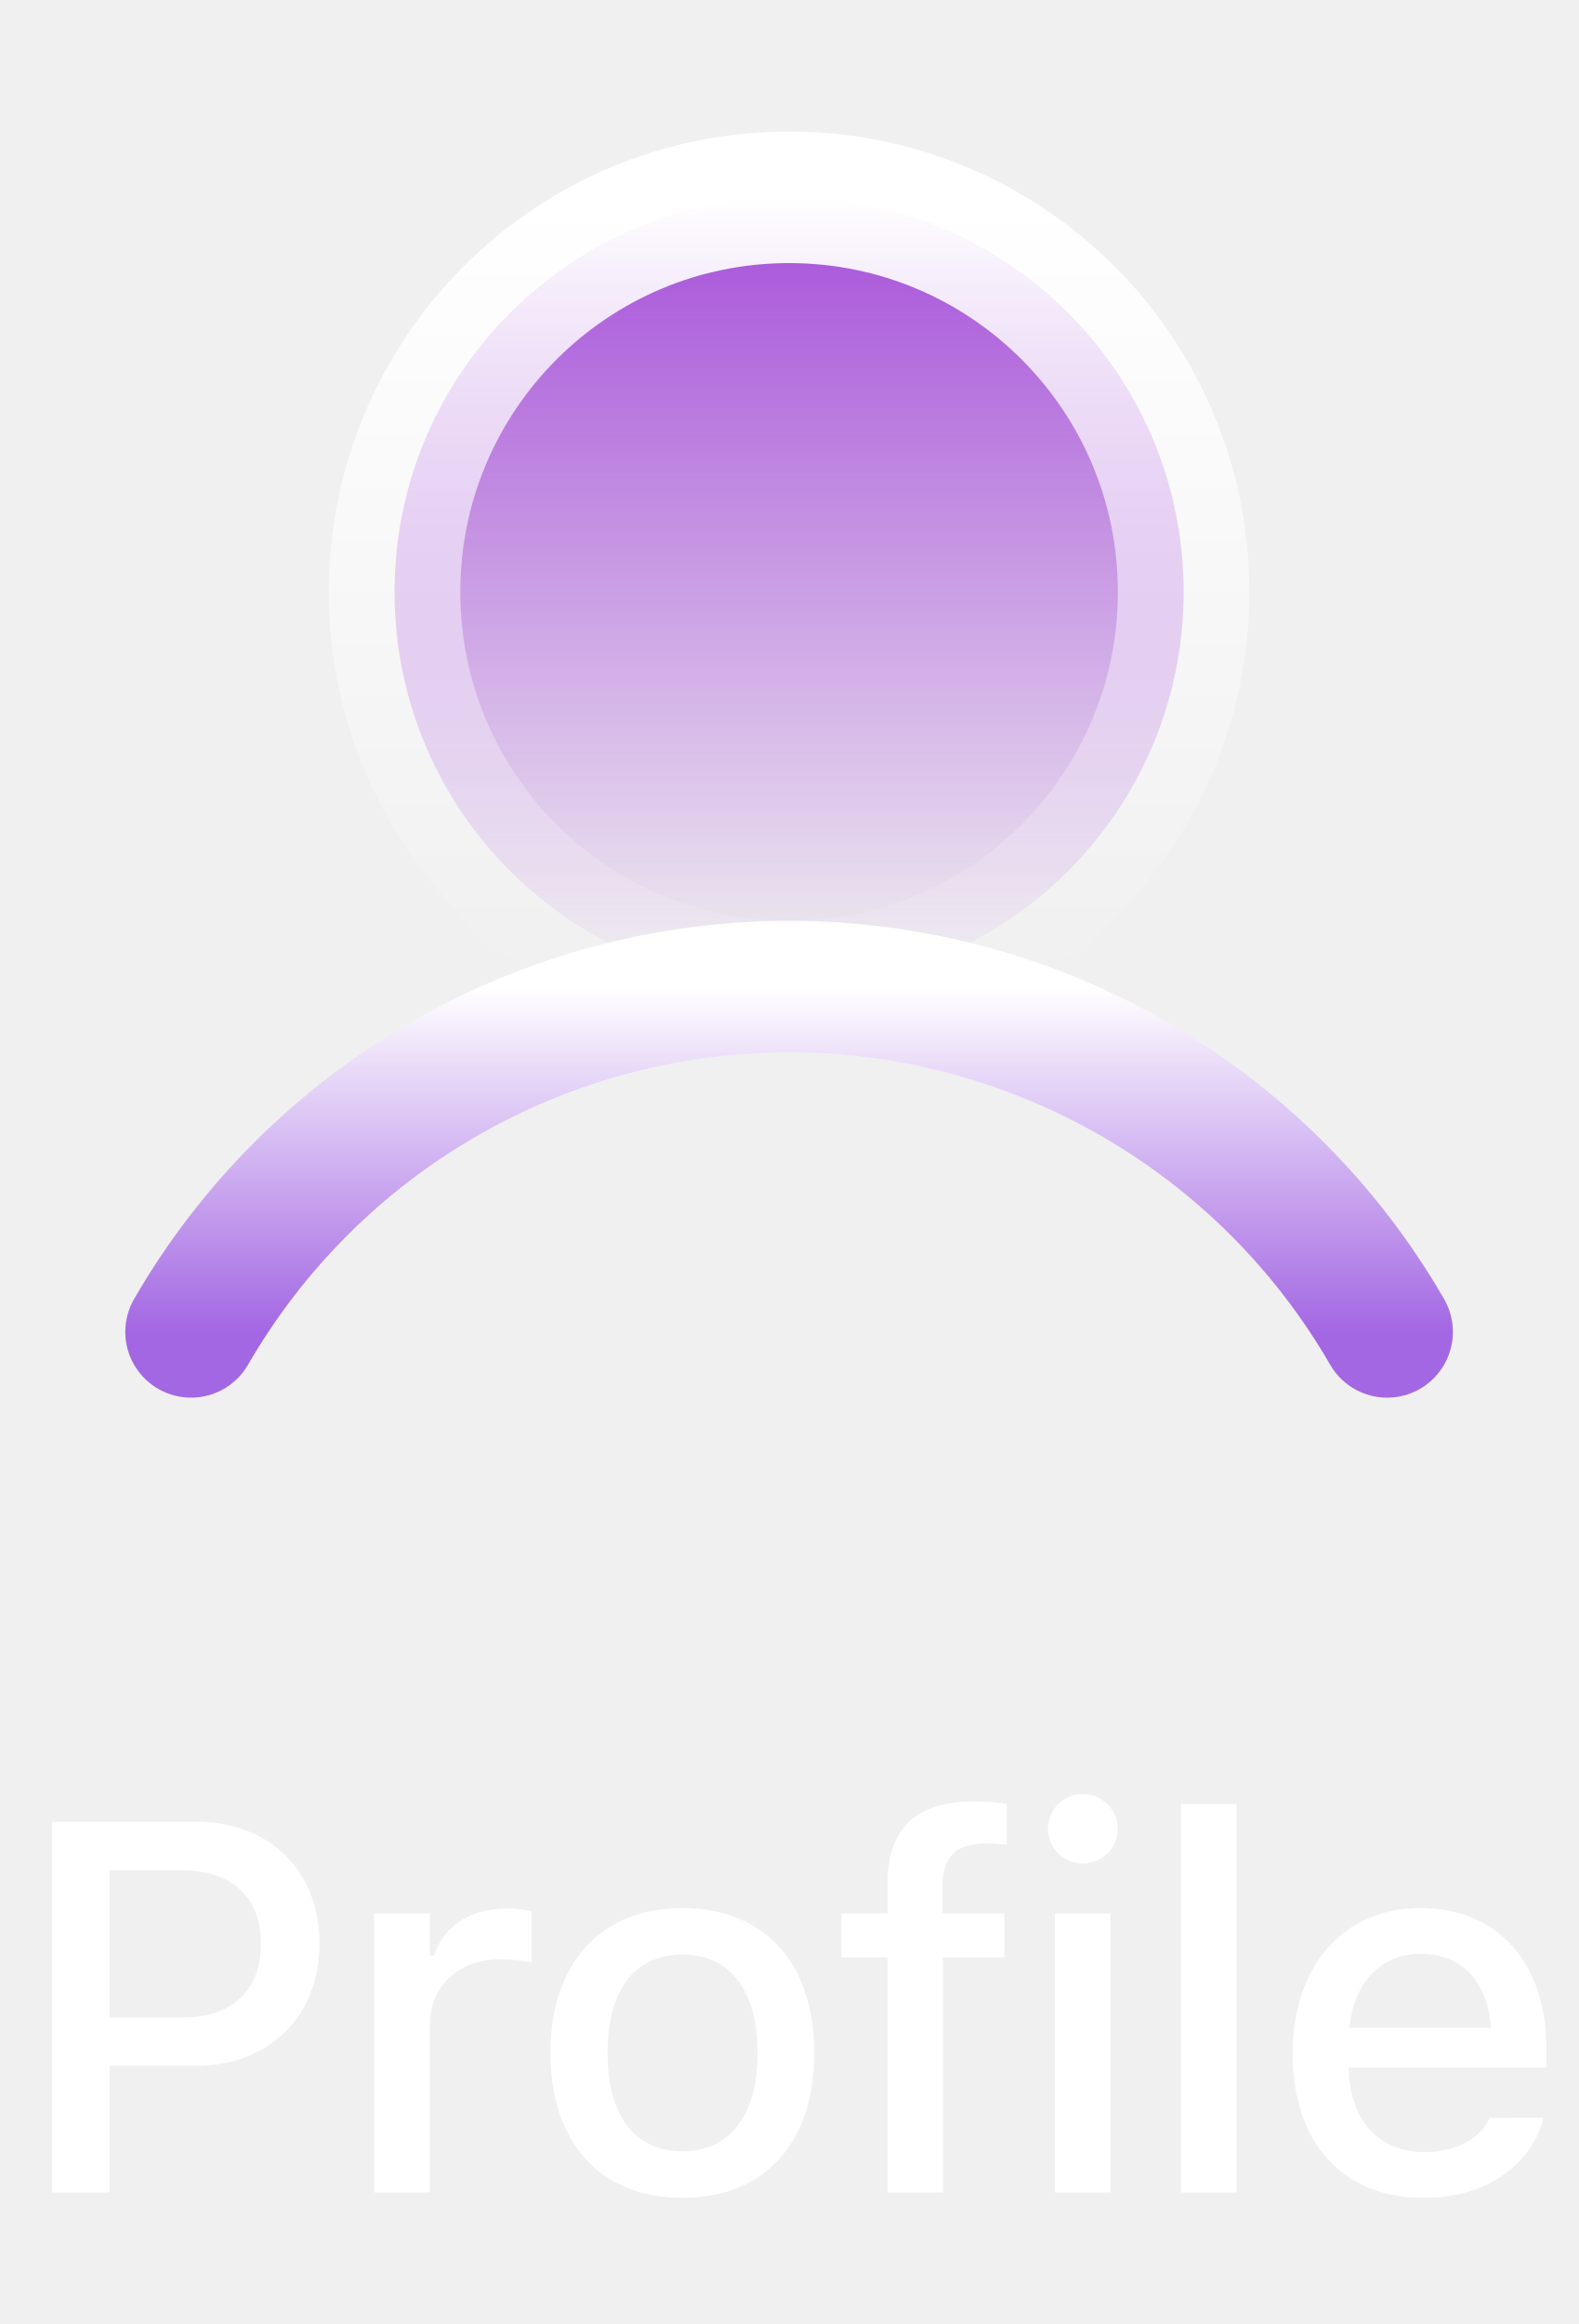
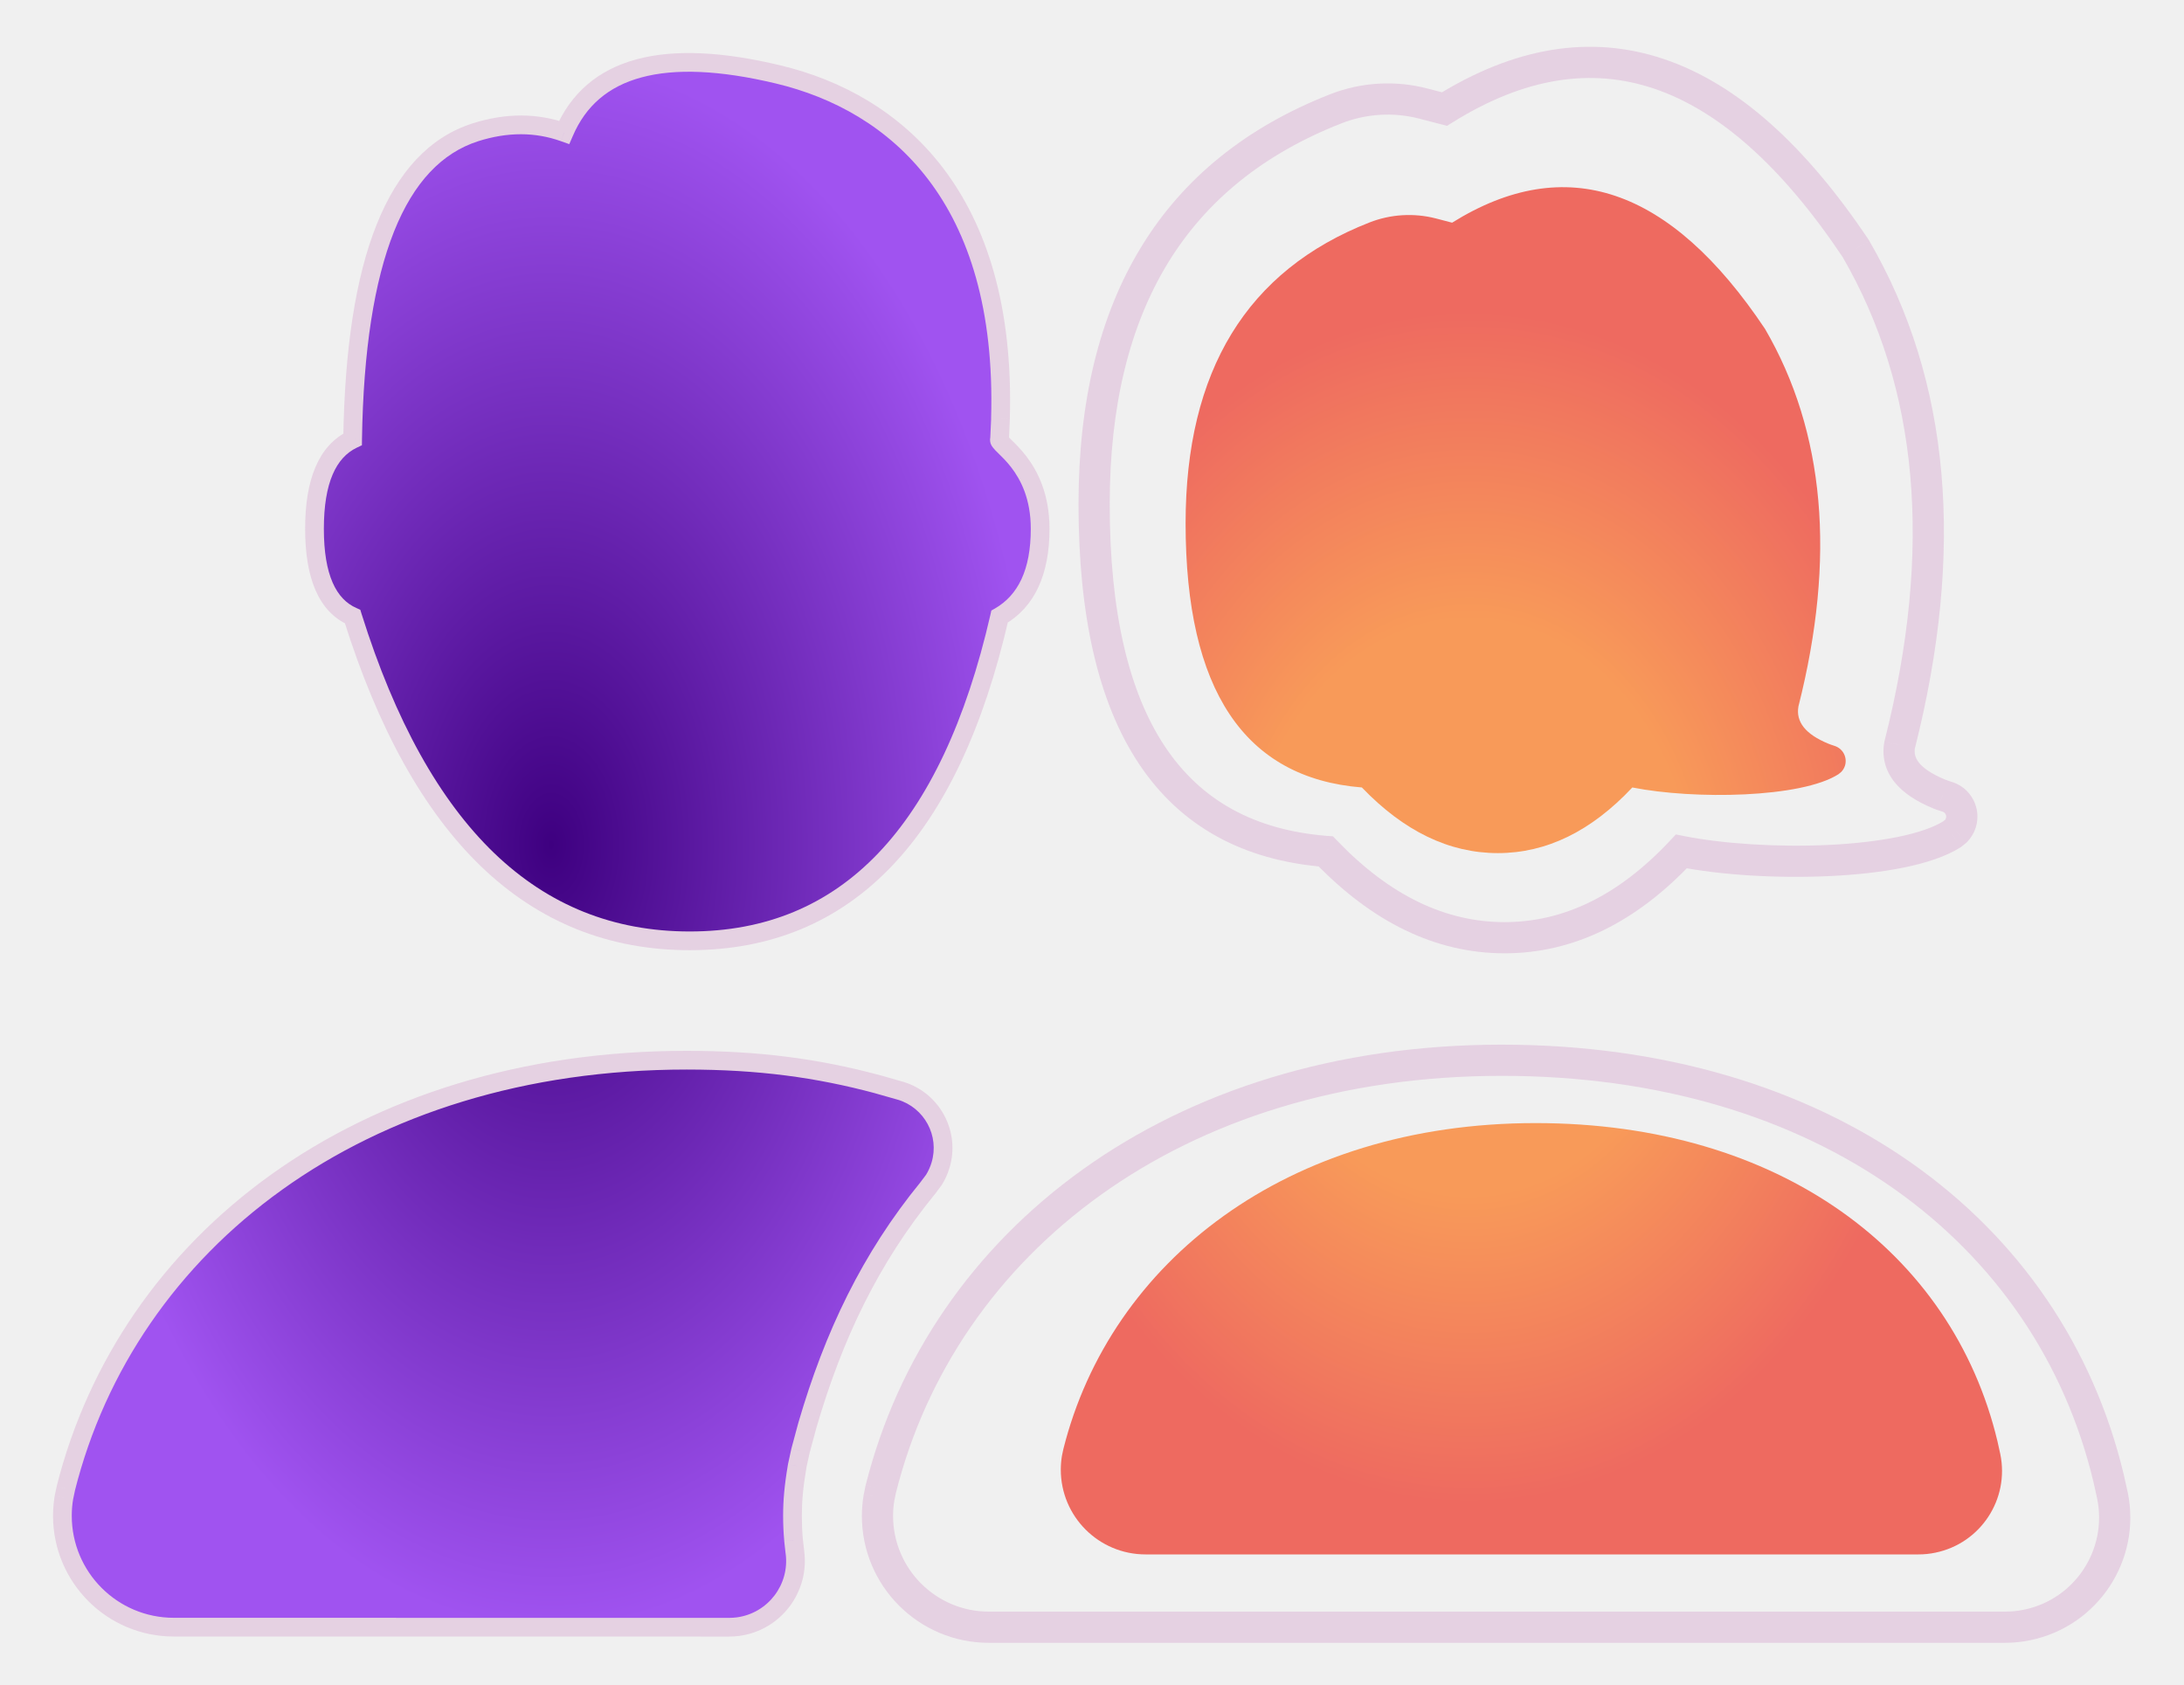
- <svg xmlns="http://www.w3.org/2000/svg" width="36" height="53" viewBox="0 0 36 53" fill="none">
-   <path d="M1.187 50H2.5V47.111H4.48C6.138 47.111 7.287 45.98 7.287 44.328V44.316C7.287 42.658 6.138 41.545 4.48 41.545H1.187V50ZM4.152 42.652C5.289 42.652 5.951 43.268 5.951 44.322V44.334C5.951 45.395 5.289 46.01 4.152 46.01H2.5V42.652H4.152ZM8.534 50H9.805V46.197C9.805 45.277 10.467 44.68 11.44 44.68C11.68 44.68 11.897 44.709 12.125 44.756V43.584C11.996 43.555 11.774 43.525 11.569 43.525C10.719 43.525 10.127 43.924 9.899 44.598H9.805V43.637H8.534V50ZM15.569 50.123C17.433 50.123 18.575 48.875 18.575 46.824V46.812C18.575 44.762 17.427 43.514 15.569 43.514C13.706 43.514 12.558 44.768 12.558 46.812V46.824C12.558 48.875 13.7 50.123 15.569 50.123ZM15.569 49.062C14.474 49.062 13.859 48.236 13.859 46.824V46.812C13.859 45.4 14.474 44.574 15.569 44.574C16.659 44.574 17.28 45.4 17.28 46.812V46.824C17.28 48.23 16.659 49.062 15.569 49.062ZM20.244 50H21.51V44.639H22.91V43.637H21.498V43.027C21.498 42.383 21.773 42.043 22.477 42.043C22.676 42.043 22.846 42.055 22.963 42.072V41.141C22.746 41.105 22.5 41.082 22.213 41.082C20.889 41.082 20.244 41.703 20.244 42.969V43.637H19.195V44.639H20.244V50ZM24.702 42.5C25.136 42.5 25.499 42.143 25.499 41.709C25.499 41.27 25.136 40.912 24.702 40.912C24.262 40.912 23.905 41.27 23.905 41.709C23.905 42.143 24.262 42.5 24.702 42.5ZM24.063 50H25.329V43.637H24.063V50ZM26.939 50H28.21V41.141H26.939V50ZM32.475 50.123C34.104 50.123 34.983 49.185 35.194 48.348L35.206 48.295L33.981 48.301L33.957 48.348C33.805 48.676 33.319 49.08 32.504 49.08C31.456 49.08 30.788 48.371 30.764 47.152H35.276V46.707C35.276 44.797 34.186 43.514 32.41 43.514C30.635 43.514 29.487 44.844 29.487 46.83V46.836C29.487 48.852 30.612 50.123 32.475 50.123ZM32.416 44.557C33.278 44.557 33.916 45.107 34.016 46.244H30.782C30.893 45.148 31.549 44.557 32.416 44.557Z" fill="white" />
-   <path d="M18 22.5C22.971 22.5 27 18.471 27 13.5C27 8.529 22.971 4.5 18 4.5C13.029 4.5 9 8.529 9 13.5C9 18.471 13.029 22.5 18 22.5Z" fill="url(#paint0_linear)" stroke="url(#paint1_linear)" stroke-width="3" stroke-linecap="round" stroke-linejoin="round" />
-   <path d="M4.358 30.374C5.741 27.98 7.73 25.992 10.124 24.61C12.519 23.227 15.235 22.5 18 22.5C20.765 22.5 23.481 23.228 25.876 24.61C28.271 25.992 30.259 27.98 31.642 30.374" stroke="url(#paint2_linear)" stroke-width="3" stroke-linecap="round" stroke-linejoin="round" />
+ <svg xmlns="http://www.w3.org/2000/svg" width="35" height="27" viewBox="0 0 35 27" fill="none">
+   <path d="M33.792 23.693L34.036 23.639L34.035 23.635L33.792 23.693ZM33.853 23.967L34.098 23.916L34.097 23.913L33.853 23.967ZM32.487 26.044L32.436 25.799L32.487 26.044ZM15.847 26.08L15.847 26.33H15.847V26.08ZM14.086 24.004L13.841 23.953L13.84 23.963L14.086 24.004ZM14.116 23.861L13.873 23.8L13.871 23.81L14.116 23.861ZM29.741 3.986L29.957 3.861L29.953 3.854L29.949 3.847L29.741 3.986ZM30.443 11.938L30.201 11.877L30.199 11.886L30.197 11.895L30.443 11.938ZM31.066 12.722L30.97 12.953L30.977 12.955L31.066 12.722ZM31.128 12.745L31.039 12.979L31.05 12.982L31.128 12.745ZM31.206 12.771L31.127 13.008L31.131 13.009L31.206 12.771ZM31.424 13.188L31.663 13.262L31.424 13.188ZM31.346 13.319L31.504 13.513L31.515 13.504L31.526 13.493L31.346 13.319ZM31.286 13.368L31.421 13.579L31.433 13.571L31.444 13.562L31.286 13.368ZM26.945 13.646L26.993 13.401L26.857 13.374L26.762 13.475L26.945 13.646ZM21.247 13.646L21.428 13.473L21.362 13.404L21.267 13.397L21.247 13.646ZM21.409 1.743L21.5 1.976L21.5 1.976L21.409 1.743ZM22.806 1.659L22.743 1.901L22.806 1.659ZM23.149 1.748L23.086 1.99L23.19 2.017L23.281 1.96L23.149 1.748ZM24.066 17.243C29.101 17.243 32.627 19.897 33.549 23.751L34.035 23.635C33.049 19.512 29.285 16.743 24.066 16.743V17.243ZM33.548 23.747L33.609 24.021L34.097 23.913L34.036 23.639L33.548 23.747ZM33.608 24.017C33.776 24.833 33.252 25.631 32.436 25.799L32.537 26.288C33.623 26.064 34.322 25.002 34.098 23.916L33.608 24.017ZM32.436 25.799C32.336 25.82 32.234 25.83 32.131 25.83V26.33C32.268 26.33 32.404 26.316 32.537 26.288L32.436 25.799ZM32.131 25.83H15.847V26.33H32.131V25.83ZM15.847 25.83C15 25.83 14.312 25.143 14.312 24.295H13.812C13.812 25.419 14.723 26.33 15.847 26.33L15.847 25.83ZM14.312 24.295C14.312 24.211 14.319 24.128 14.333 24.045L13.84 23.963C13.822 24.073 13.812 24.184 13.812 24.295H14.312ZM14.331 24.055L14.361 23.912L13.871 23.81L13.842 23.953L14.331 24.055ZM14.359 23.922C15.317 20.103 18.92 17.243 24.066 17.243V16.743C18.726 16.743 14.896 19.727 13.874 23.8L14.359 23.922ZM29.525 4.112C30.744 6.211 30.983 8.79 30.201 11.877L30.686 12C31.49 8.824 31.26 6.102 29.957 3.861L29.525 4.112ZM30.197 11.895C30.156 12.129 30.212 12.348 30.36 12.534C30.501 12.71 30.714 12.846 30.97 12.952L31.163 12.491C30.946 12.401 30.819 12.307 30.752 12.223C30.692 12.147 30.673 12.073 30.689 11.982L30.197 11.895ZM30.977 12.955L31.039 12.979L31.217 12.511L31.155 12.488L30.977 12.955ZM31.05 12.982L31.127 13.008L31.285 12.534L31.207 12.508L31.05 12.982ZM31.131 13.009C31.175 13.023 31.199 13.069 31.185 13.113L31.663 13.262C31.759 12.955 31.588 12.628 31.281 12.532L31.131 13.009ZM31.185 13.113C31.182 13.125 31.175 13.136 31.166 13.146L31.526 13.493C31.588 13.428 31.635 13.35 31.663 13.262L31.185 13.113ZM31.188 13.126L31.128 13.175L31.444 13.562L31.504 13.513L31.188 13.126ZM31.151 13.158C30.994 13.258 30.742 13.347 30.412 13.414C30.086 13.48 29.704 13.523 29.301 13.542C28.492 13.58 27.623 13.525 26.993 13.401L26.896 13.891C27.573 14.025 28.484 14.081 29.325 14.041C29.746 14.021 30.155 13.977 30.512 13.904C30.864 13.832 31.187 13.728 31.421 13.579L31.151 13.158ZM26.762 13.475C25.934 14.359 25.052 14.779 24.112 14.779V15.279C25.221 15.279 26.228 14.777 27.127 13.817L26.762 13.475ZM24.112 14.779C23.171 14.779 22.278 14.359 21.428 13.473L21.067 13.819C21.987 14.777 23.003 15.279 24.112 15.279V14.779ZM21.267 13.397C20.096 13.303 19.242 12.824 18.671 11.968C18.091 11.099 17.784 9.815 17.784 8.082H17.284C17.284 9.861 17.597 11.26 18.255 12.246C18.921 13.245 19.924 13.791 21.228 13.895L21.267 13.397ZM17.784 8.082C17.784 6.507 18.101 5.224 18.716 4.216C19.33 3.212 20.253 2.464 21.5 1.976L21.318 1.51C19.982 2.033 18.967 2.847 18.29 3.956C17.614 5.061 17.284 6.442 17.284 8.082H17.784ZM21.5 1.976C21.896 1.821 22.331 1.795 22.743 1.901L22.869 1.417C22.355 1.284 21.812 1.317 21.318 1.51L21.5 1.976ZM22.743 1.901L23.086 1.99L23.212 1.506L22.869 1.417L22.743 1.901ZM23.281 1.96C24.431 1.243 25.502 1.079 26.515 1.423C27.539 1.771 28.549 2.654 29.533 4.125L29.949 3.847C28.935 2.332 27.848 1.348 26.675 0.95C25.49 0.547 24.264 0.758 23.017 1.536L23.281 1.96Z" fill="#E5D1E2" />
+   <path fill-rule="evenodd" clip-rule="evenodd" d="M11.004 16.992C12.166 16.992 13.105 17.119 14.068 17.378L14.431 17.482C14.938 17.634 15.225 18.169 15.073 18.675C15.048 18.758 15.012 18.837 14.967 18.909L14.867 19.043C13.95 20.166 13.36 21.4 12.939 22.842L12.828 23.251L12.776 23.494C12.719 23.826 12.7 24.06 12.7 24.294C12.7 24.425 12.705 24.555 12.717 24.684L12.739 24.875C12.817 25.456 12.41 25.991 11.829 26.07C11.782 26.077 11.734 26.08 11.686 26.08L2.785 26.079C1.799 26.079 1 25.28 1 24.294C1 24.196 1.008 24.099 1.024 24.003L1.054 23.86C2.044 19.914 5.76 16.992 11.004 16.992ZM12.473 1.193C14.353 1.644 16.138 3.158 16.034 6.712L16.019 7.041C15.967 7.12 16.669 7.441 16.669 8.475C16.669 9.165 16.452 9.634 16.019 9.883C15.224 13.347 13.569 15.079 11.053 15.079C8.537 15.079 6.736 13.347 5.651 9.883C5.244 9.704 5.04 9.235 5.04 8.475C5.04 7.715 5.244 7.237 5.651 7.041C5.695 4.168 6.349 2.529 7.615 2.122C8.117 1.961 8.593 1.961 9.041 2.122C9.494 1.063 10.638 0.754 12.473 1.193Z" fill="url(#paint0_radial)" />
+   <path d="M14.068 17.378L14.109 17.234L14.107 17.234L14.068 17.378ZM14.431 17.482L14.474 17.338L14.472 17.338L14.431 17.482ZM15.073 18.675L15.216 18.719L15.073 18.675ZM14.967 18.909L15.087 19L15.094 18.989L14.967 18.909ZM14.867 19.043L14.983 19.138L14.987 19.133L14.867 19.043ZM12.939 22.842L12.795 22.8L12.794 22.803L12.939 22.842ZM12.828 23.251L12.683 23.212L12.682 23.22L12.828 23.251ZM12.776 23.494L12.629 23.463L12.628 23.469L12.776 23.494ZM12.7 24.294H12.85H12.7ZM12.717 24.684L12.568 24.697L12.568 24.701L12.717 24.684ZM12.739 24.875L12.589 24.892L12.59 24.895L12.739 24.875ZM11.829 26.07L11.809 25.922L11.829 26.07ZM11.686 26.08L11.686 26.23H11.686V26.08ZM2.785 26.079L2.785 25.929H2.785L2.785 26.079ZM1.024 24.003L0.877 23.972L0.876 23.978L1.024 24.003ZM1.054 23.86L0.908 23.823L0.907 23.829L1.054 23.86ZM12.473 1.193L12.438 1.339L12.473 1.193ZM16.034 6.712L16.183 6.719L16.183 6.717L16.034 6.712ZM16.019 7.041L16.144 7.123L16.167 7.089L16.169 7.048L16.019 7.041ZM16.019 9.883L15.944 9.753L15.887 9.785L15.873 9.849L16.019 9.883ZM5.651 9.883L5.794 9.838L5.774 9.773L5.712 9.745L5.651 9.883ZM5.651 7.041L5.716 7.176L5.8 7.136L5.801 7.043L5.651 7.041ZM7.615 2.122L7.569 1.979L7.569 1.979L7.615 2.122ZM9.041 2.122L8.99 2.263L9.123 2.31L9.179 2.181L9.041 2.122ZM11.004 17.142C12.153 17.142 13.079 17.268 14.029 17.523L14.107 17.234C13.13 16.971 12.178 16.842 11.004 16.842V17.142ZM14.027 17.523L14.39 17.626L14.472 17.338L14.109 17.234L14.027 17.523ZM14.388 17.625C14.815 17.754 15.058 18.205 14.929 18.632L15.216 18.719C15.393 18.132 15.06 17.514 14.474 17.338L14.388 17.625ZM14.929 18.632C14.908 18.702 14.878 18.768 14.84 18.83L15.094 18.989C15.146 18.905 15.188 18.814 15.216 18.719L14.929 18.632ZM14.847 18.82L14.747 18.953L14.987 19.133L15.087 18.999L14.847 18.82ZM14.751 18.948C13.818 20.09 13.22 21.343 12.795 22.8L13.083 22.884C13.499 21.457 14.081 20.242 14.983 19.138L14.751 18.948ZM12.794 22.803L12.684 23.212L12.973 23.291L13.084 22.881L12.794 22.803ZM12.682 23.22L12.629 23.463L12.922 23.526L12.975 23.283L12.682 23.22ZM12.628 23.469C12.57 23.808 12.55 24.05 12.55 24.294H12.85C12.85 24.07 12.868 23.845 12.924 23.52L12.628 23.469ZM12.55 24.294C12.55 24.43 12.556 24.564 12.568 24.697L12.866 24.67C12.855 24.547 12.85 24.421 12.85 24.294H12.55ZM12.568 24.701L12.589 24.892L12.888 24.858L12.866 24.667L12.568 24.701ZM12.59 24.895C12.658 25.395 12.308 25.854 11.809 25.922L11.849 26.219C12.512 26.129 12.977 25.518 12.887 24.855L12.59 24.895ZM11.809 25.922C11.768 25.927 11.727 25.93 11.686 25.93V26.23C11.741 26.23 11.795 26.226 11.849 26.219L11.809 25.922ZM11.686 25.93L2.785 25.929L2.785 26.229L11.686 26.23L11.686 25.93ZM2.785 25.929C1.882 25.929 1.15 25.197 1.15 24.294H0.85C0.85 25.363 1.716 26.229 2.785 26.229L2.785 25.929ZM1.15 24.294C1.15 24.205 1.157 24.115 1.172 24.027L0.876 23.978C0.859 24.083 0.85 24.188 0.85 24.294H1.15ZM1.171 24.033L1.201 23.89L0.907 23.829L0.877 23.972L1.171 24.033ZM1.199 23.896C2.17 20.027 5.818 17.142 11.004 17.142V16.842C5.702 16.842 1.918 19.801 0.908 23.823L1.199 23.896ZM12.438 1.339C13.351 1.558 14.235 2.033 14.878 2.88C15.521 3.725 15.935 4.957 15.883 6.708L16.183 6.717C16.236 4.913 15.81 3.61 15.117 2.698C14.423 1.786 13.474 1.279 12.508 1.048L12.438 1.339ZM15.884 6.706L15.869 7.034L16.169 7.048L16.183 6.719L15.884 6.706ZM15.893 6.959C15.857 7.014 15.864 7.071 15.875 7.107C15.886 7.138 15.903 7.162 15.914 7.175C15.935 7.203 15.967 7.234 15.994 7.26C16.053 7.318 16.129 7.391 16.206 7.491C16.358 7.689 16.519 7.996 16.519 8.475H16.819C16.819 7.92 16.63 7.55 16.444 7.308C16.352 7.189 16.262 7.103 16.204 7.046C16.172 7.015 16.157 6.999 16.15 6.991C16.147 6.986 16.154 6.994 16.16 7.011C16.167 7.032 16.174 7.078 16.144 7.123L15.893 6.959ZM16.519 8.475C16.519 9.134 16.314 9.54 15.944 9.753L16.093 10.013C16.59 9.727 16.819 9.195 16.819 8.475H16.519ZM15.873 9.849C15.479 11.567 14.875 12.837 14.073 13.676C13.275 14.511 12.272 14.929 11.053 14.929V15.229C12.35 15.229 13.432 14.781 14.29 13.883C15.143 12.991 15.764 11.663 16.165 9.916L15.873 9.849ZM11.053 14.929C9.833 14.929 8.792 14.511 7.919 13.672C7.044 12.829 6.333 11.556 5.794 9.838L5.508 9.928C6.055 11.674 6.787 12.998 7.711 13.888C8.64 14.781 9.756 15.229 11.053 15.229V14.929ZM5.712 9.745C5.391 9.605 5.19 9.221 5.19 8.475H4.89C4.89 9.249 5.097 9.804 5.591 10.02L5.712 9.745ZM5.19 8.475C5.19 7.731 5.39 7.333 5.716 7.176L5.586 6.906C5.097 7.141 4.89 7.7 4.89 8.475H5.19ZM5.801 7.043C5.823 5.615 5.997 4.508 6.314 3.712C6.631 2.919 7.083 2.45 7.661 2.264L7.569 1.979C6.881 2.2 6.373 2.754 6.035 3.601C5.698 4.445 5.523 5.594 5.501 7.039L5.801 7.043ZM7.66 2.264C8.135 2.113 8.576 2.115 8.99 2.263L9.091 1.98C8.609 1.808 8.099 1.809 7.569 1.979L7.66 2.264ZM9.179 2.181C9.387 1.695 9.749 1.384 10.278 1.241C10.815 1.095 11.532 1.122 12.438 1.339L12.508 1.048C11.579 0.825 10.806 0.787 10.2 0.951C9.585 1.117 9.148 1.49 8.903 2.063L9.179 2.181Z" fill="#E5D1E2" />
+   <path fill-rule="evenodd" clip-rule="evenodd" d="M24.61 18C28.511 18 31.284 20.063 32.01 23.097L32.056 23.305C32.205 24.029 31.74 24.736 31.016 24.885C30.927 24.904 30.837 24.913 30.746 24.913H18.358C17.608 24.913 17 24.305 17 23.555C17 23.481 17.006 23.407 17.018 23.334L17.041 23.225C17.794 20.223 20.622 18 24.61 18ZM28.286 5.272C29.246 6.923 29.424 8.939 28.821 11.322C28.777 11.569 28.935 11.768 29.295 11.917L29.342 11.935L29.401 11.955C29.534 11.997 29.608 12.139 29.567 12.272C29.555 12.31 29.534 12.344 29.507 12.372L29.462 12.409C28.867 12.789 27.154 12.818 26.159 12.621C25.502 13.322 24.783 13.673 24.004 13.673C23.224 13.673 22.498 13.322 21.825 12.621C19.942 12.47 19 11.059 19 8.388C19 5.942 19.983 4.334 21.948 3.565C22.286 3.433 22.658 3.41 23.011 3.501L23.271 3.569C25.095 2.432 26.767 2.999 28.286 5.272Z" fill="url(#paint1_radial)" />
  <defs>
-     <linearGradient id="paint0_linear" x1="18" y1="4.5" x2="18" y2="22.5" gradientUnits="userSpaceOnUse">
-       <stop stop-color="#A54ED9" />
-       <stop offset="1" stop-color="#A54ED9" stop-opacity="0" />
-     </linearGradient>
-     <linearGradient id="paint1_linear" x1="18" y1="4.5" x2="18" y2="22.5" gradientUnits="userSpaceOnUse">
-       <stop stop-color="white" />
-       <stop offset="1" stop-color="white" stop-opacity="0" />
-     </linearGradient>
-     <linearGradient id="paint2_linear" x1="18" y1="22.5" x2="18" y2="30.374" gradientUnits="userSpaceOnUse">
-       <stop stop-color="white" />
-       <stop offset="1" stop-color="#A367E3" />
-     </linearGradient>
+     <radialGradient id="paint0_radial" cx="0" cy="0" r="1" gradientUnits="userSpaceOnUse" gradientTransform="translate(8.83454 13.54) rotate(90) scale(12.54 7.83454)">
+       <stop stop-color="#3E0080" />
+       <stop offset="1" stop-color="#A053F0" />
+     </radialGradient>
+     <radialGradient id="paint1_radial" cx="0" cy="0" r="1" gradientUnits="userSpaceOnUse" gradientTransform="translate(23.5418 14.54) rotate(90) scale(9.54 7.54184)">
+       <stop offset="0.481" stop-color="#F89A59" />
+       <stop offset="1" stop-color="#EE6A60" />
+     </radialGradient>
  </defs>
</svg>
